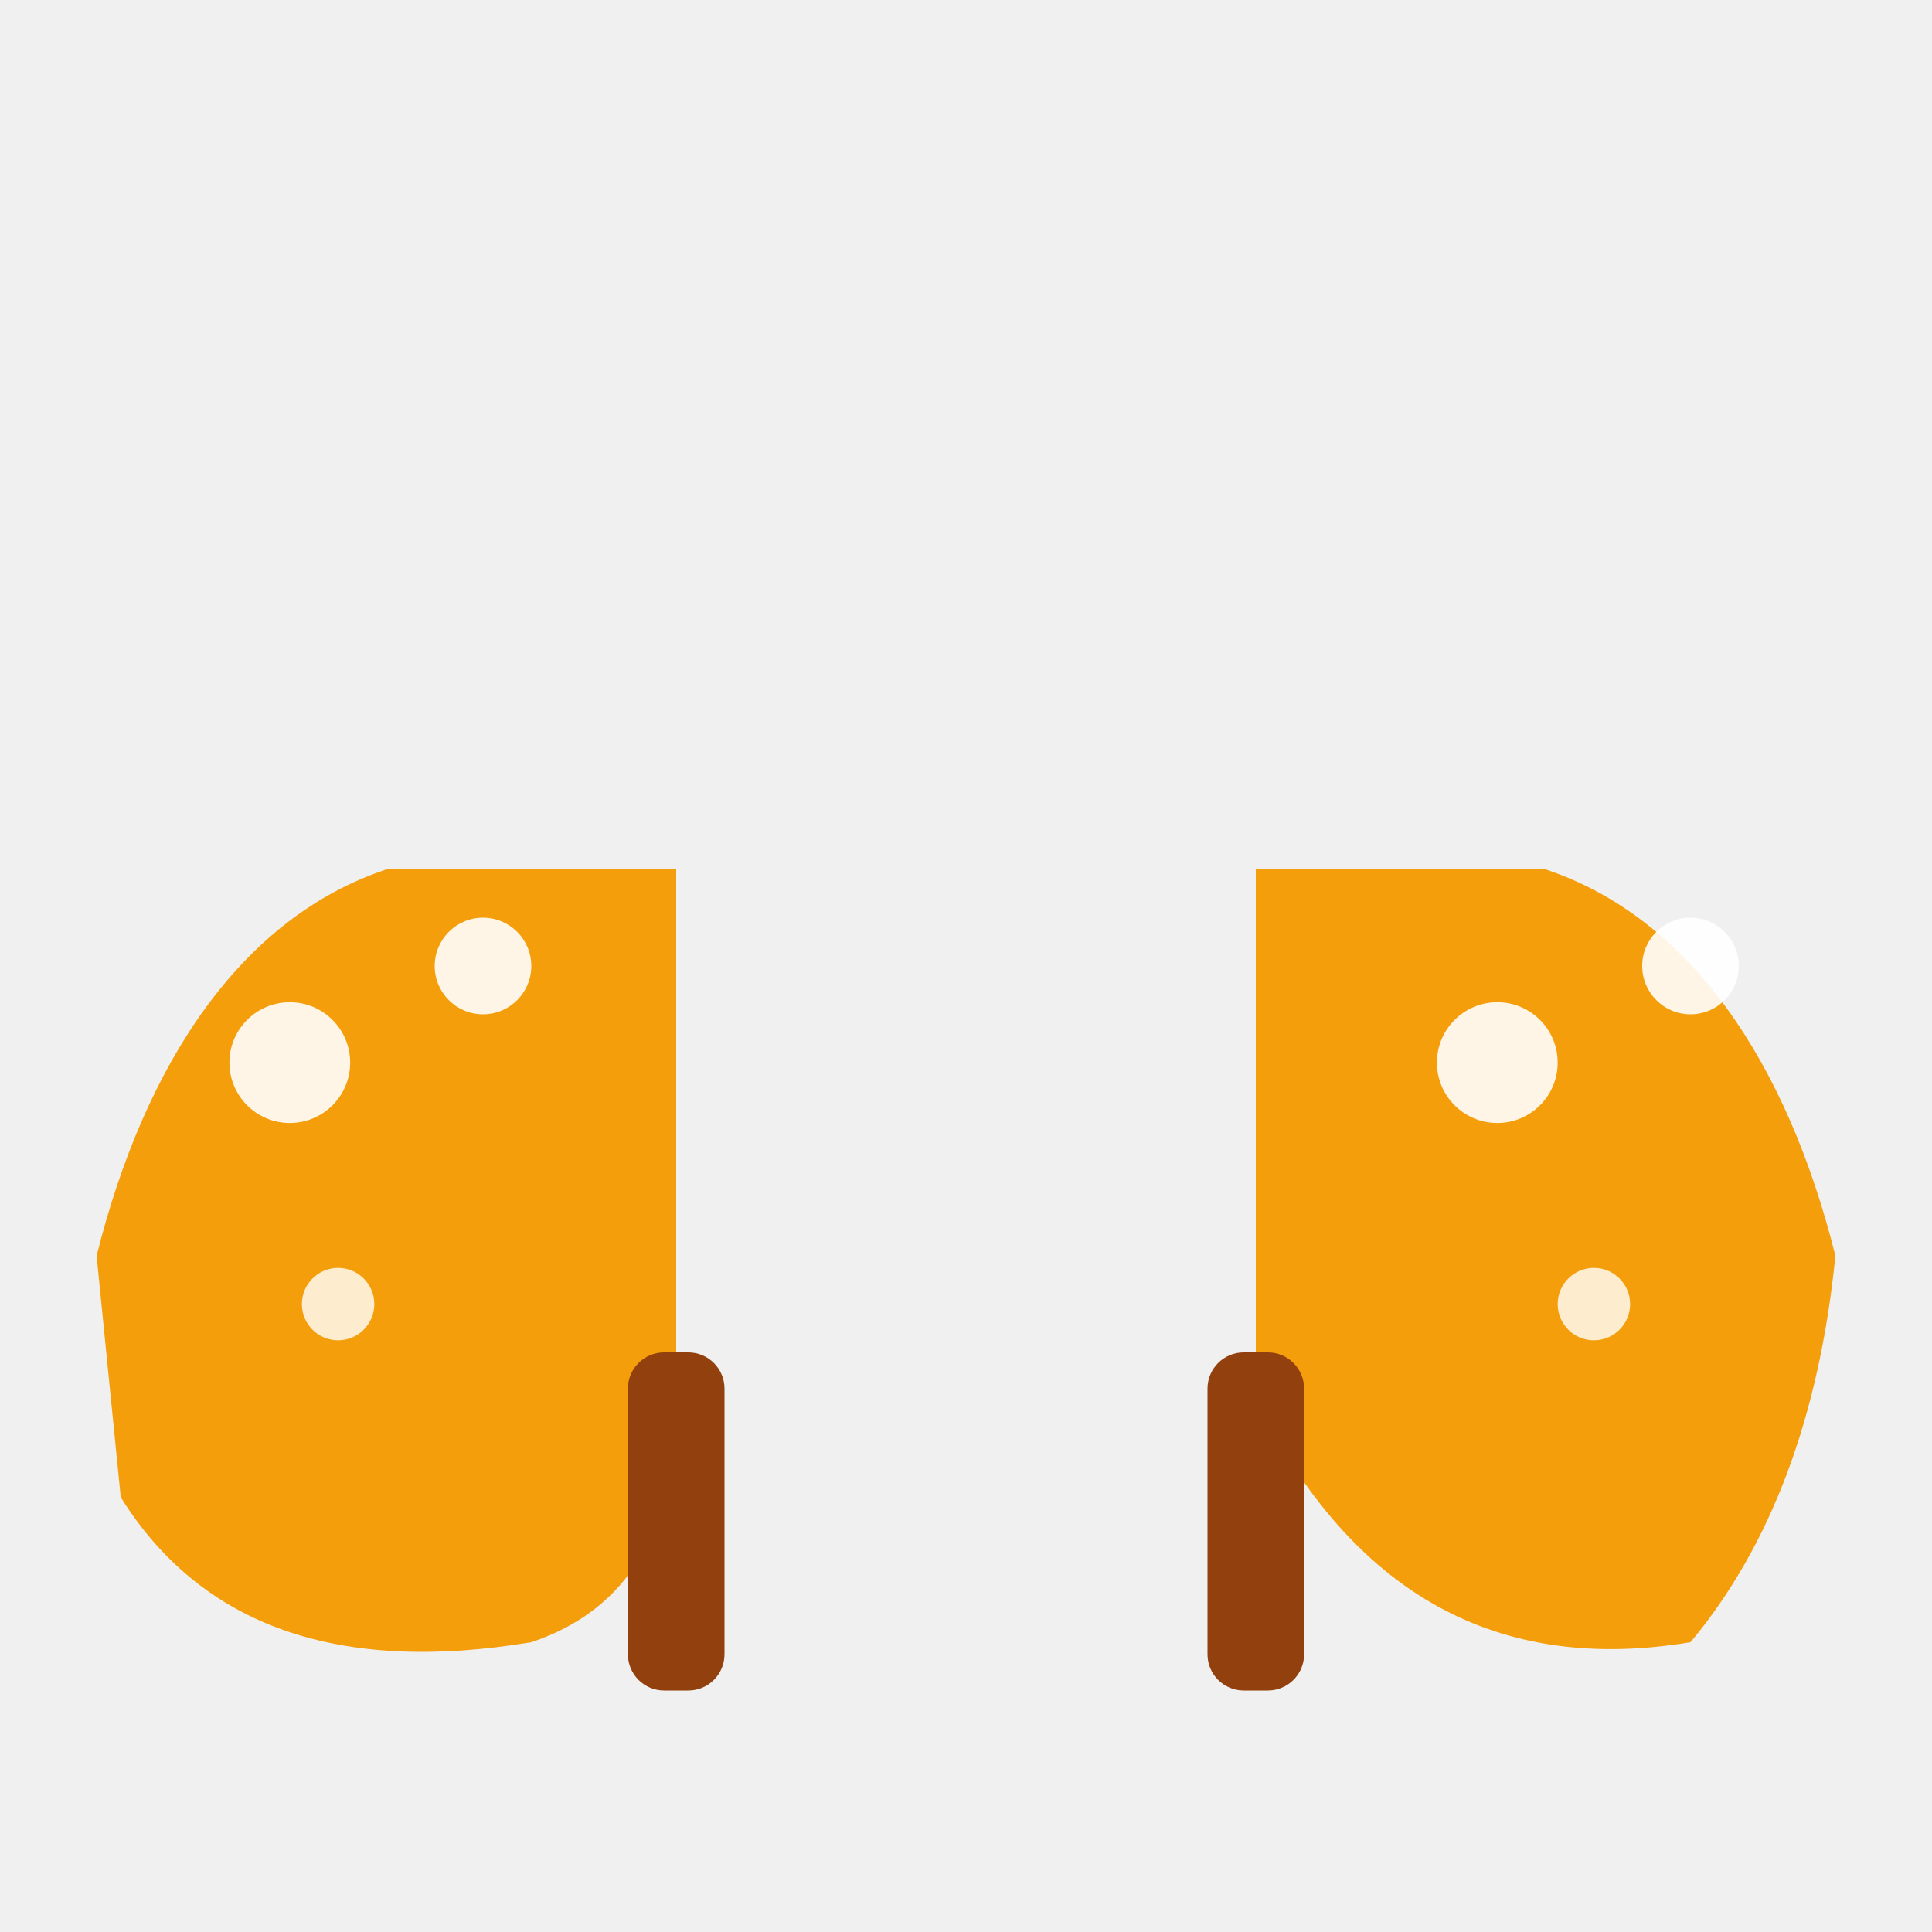
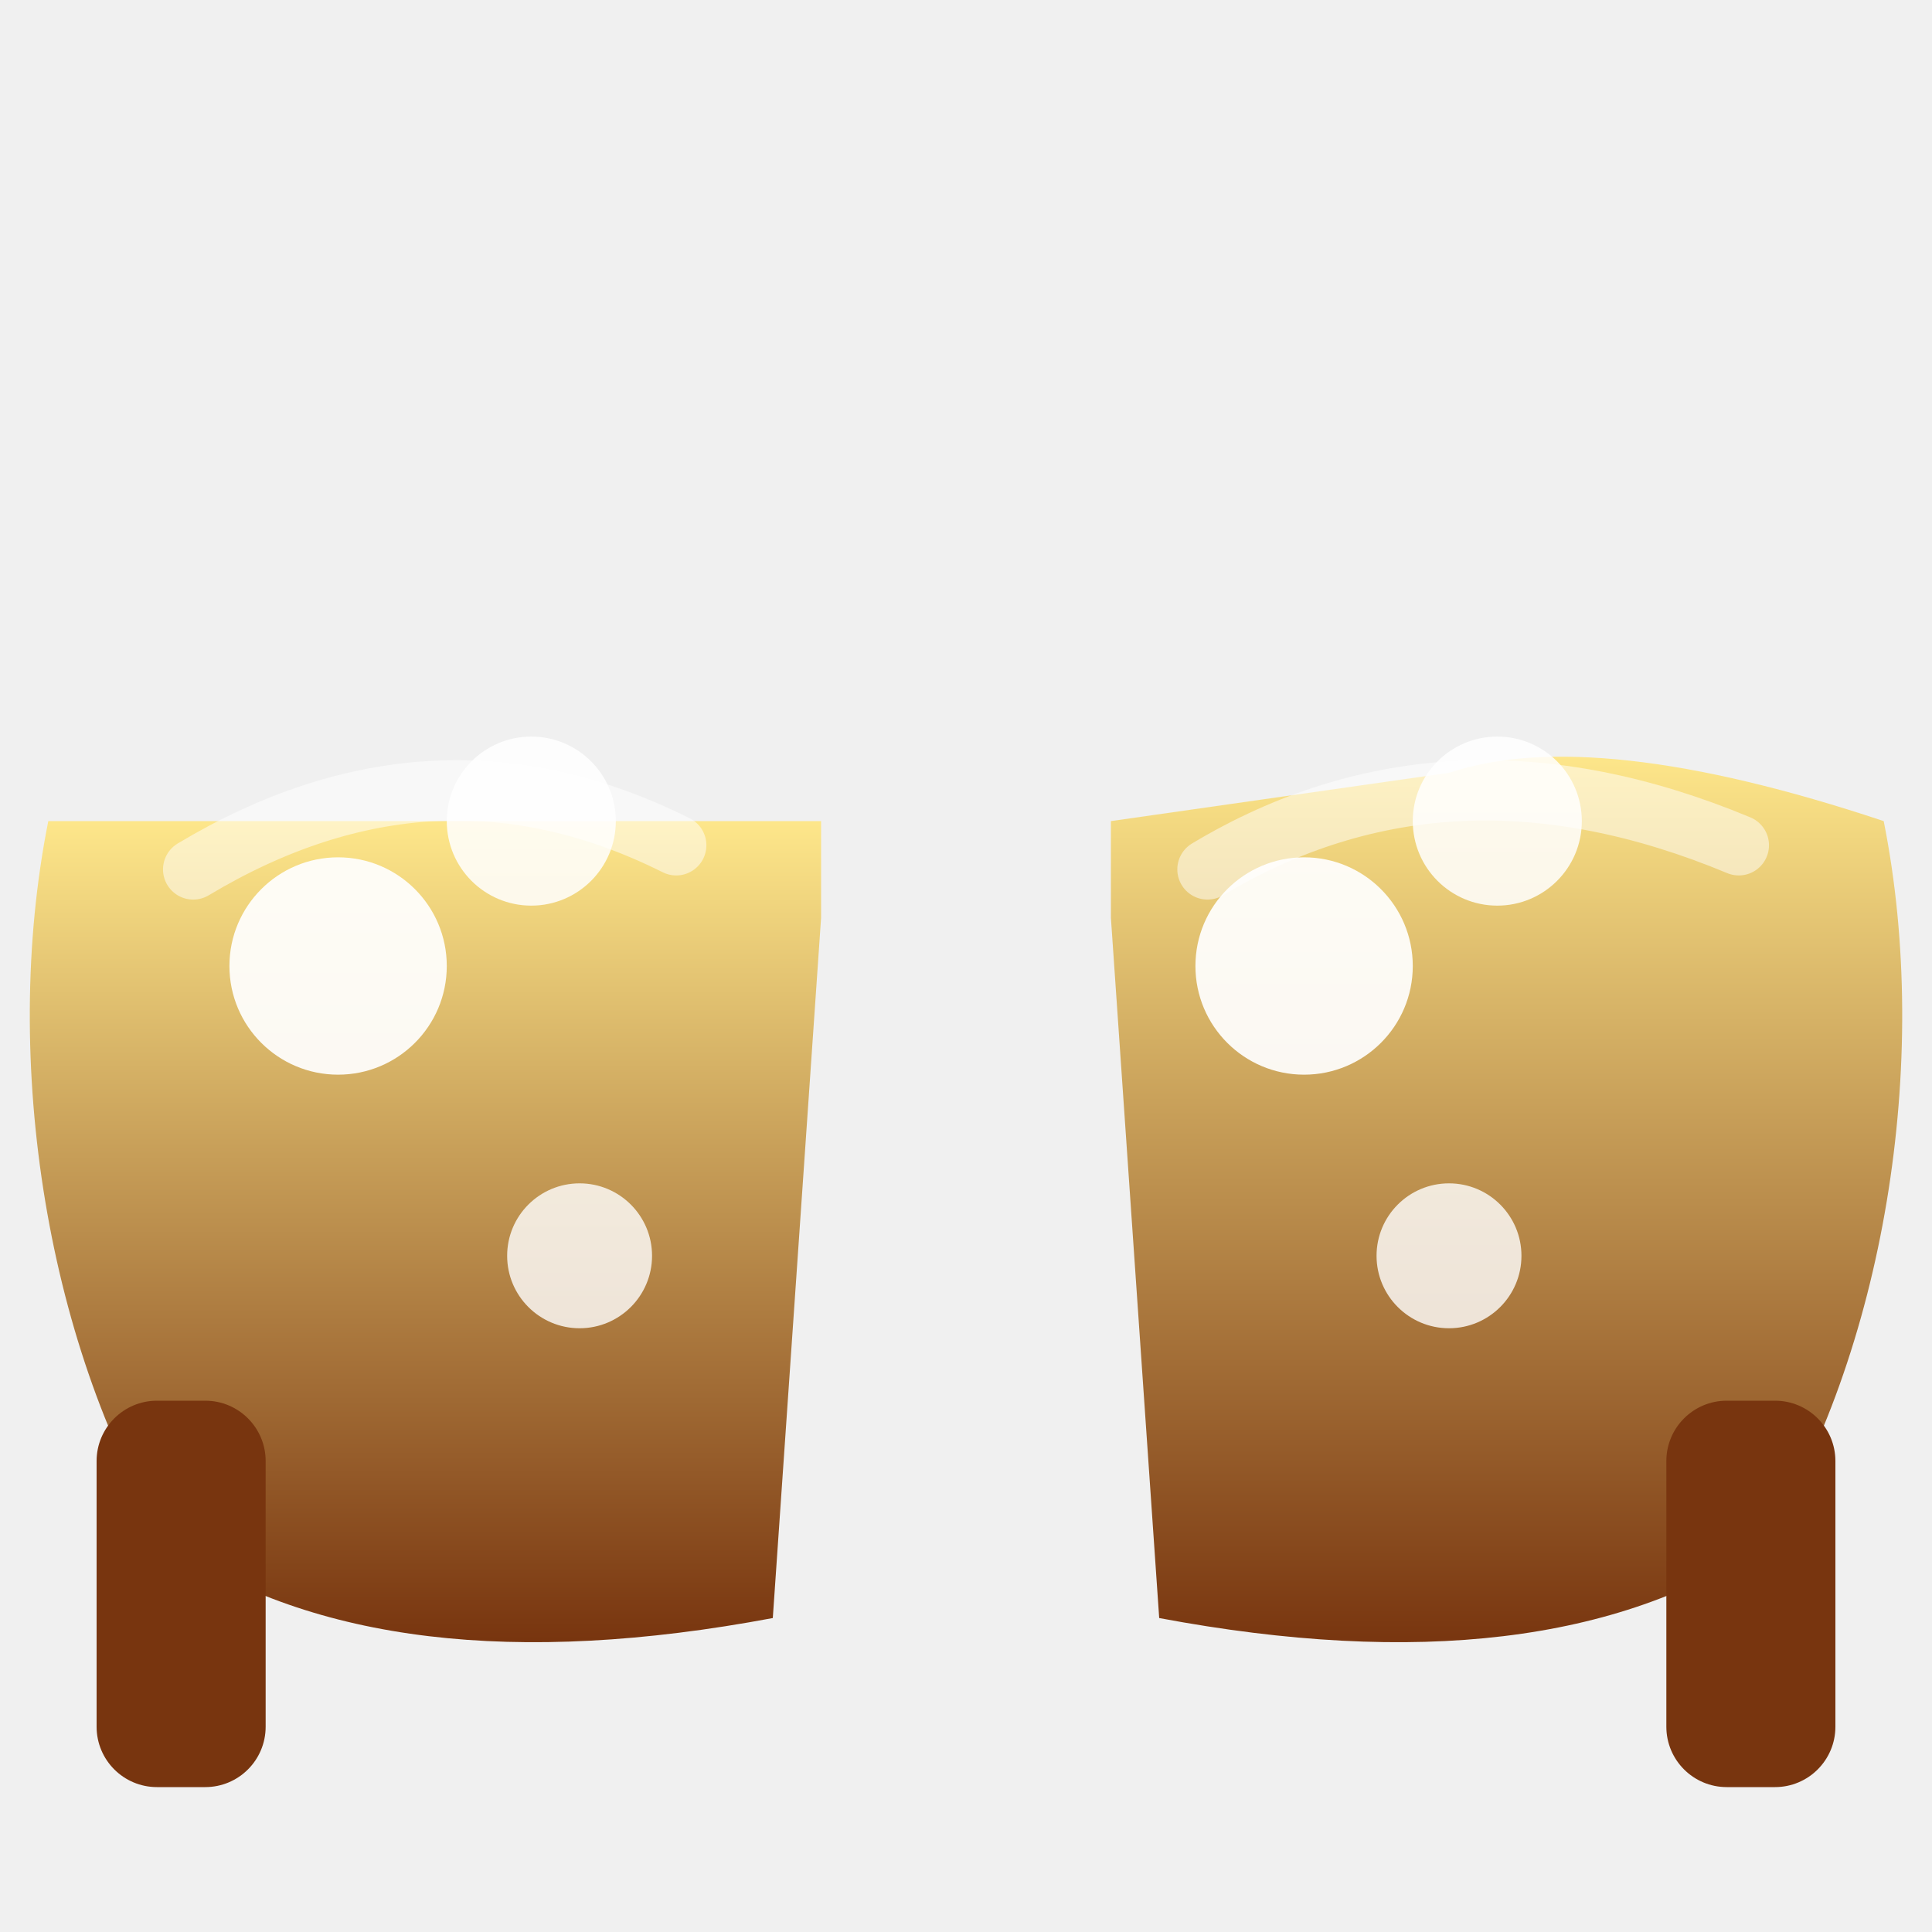
- <svg xmlns="http://www.w3.org/2000/svg" viewBox="0 0 80 80">
-   <path d="M4,52 C6,44 10,38 16,36 L28,36 L28,58            Q28,66 22,68 Q10,70 5,62 Z" fill="#F59E0B" />
-   <rect x="26" y="56" width="4" height="14" rx="1.5" fill="#92400E" />
-   <circle cx="12" cy="44" r="2.5" fill="white" opacity="0.9" />
-   <circle cx="20" cy="40" r="2" fill="white" opacity="0.9" />
-   <circle cx="14" cy="54" r="1.5" fill="white" opacity="0.8" />
-   <path d="M52,36 L64,36 C70,38 74,44 76,52            Q75,62 70,68 Q58,70 52,58 Z" fill="#F59E0B" />
-   <rect x="50" y="56" width="4" height="14" rx="1.5" fill="#92400E" />
-   <circle cx="62" cy="44" r="2.5" fill="white" opacity="0.9" />
-   <circle cx="70" cy="40" r="2" fill="white" opacity="0.9" />
-   <circle cx="66" cy="54" r="1.5" fill="white" opacity="0.8" />
+ <svg xmlns="http://www.w3.org/2000/svg" viewBox="0 0 80 80" width="80" height="80">
+   <defs>
+     <linearGradient id="g" x1="0" y1="0" x2="0" y2="1">
+       <stop offset="0%" stop-color="#FDE68A" />
+       <stop offset="100%" stop-color="#78350F" />
+     </linearGradient>
+   </defs>
+   <path d="M2,34 C0,44 2,56 7,64 Q16,70 32,67 L34,38 L34,34 Z" fill="url(#g)" />
+   <rect x="4" y="58" width="7" height="16" rx="2.5" fill="#78350F" />
+   <circle cx="14" cy="40" r="4.5" fill="white" opacity="0.92" />
+   <circle cx="22" cy="34" r="3.5" fill="white" opacity="0.85" />
+   <circle cx="24" cy="52" r="3" fill="white" opacity="0.8" />
+   <path d="M8,36 Q18,30 28,35" stroke="rgba(255,255,255,0.5)" stroke-width="2.5" fill="none" stroke-linecap="round" />
+   <path d="M46,34 L46,38 L48,67 Q64,70 73,64 C78,56 80,44 78,34 Q66,30 60,32 Z" fill="url(#g)" />
+   <rect x="69" y="58" width="7" height="16" rx="2.5" fill="#78350F" />
+   <circle cx="54" cy="40" r="4.5" fill="white" opacity="0.92" />
+   <circle cx="62" cy="34" r="3.5" fill="white" opacity="0.85" />
+   <circle cx="60" cy="52" r="3" fill="white" opacity="0.8" />
+   <path d="M50,36 Q60,30 72,35" stroke="rgba(255,255,255,0.5)" stroke-width="2.5" fill="none" stroke-linecap="round" />
</svg>
